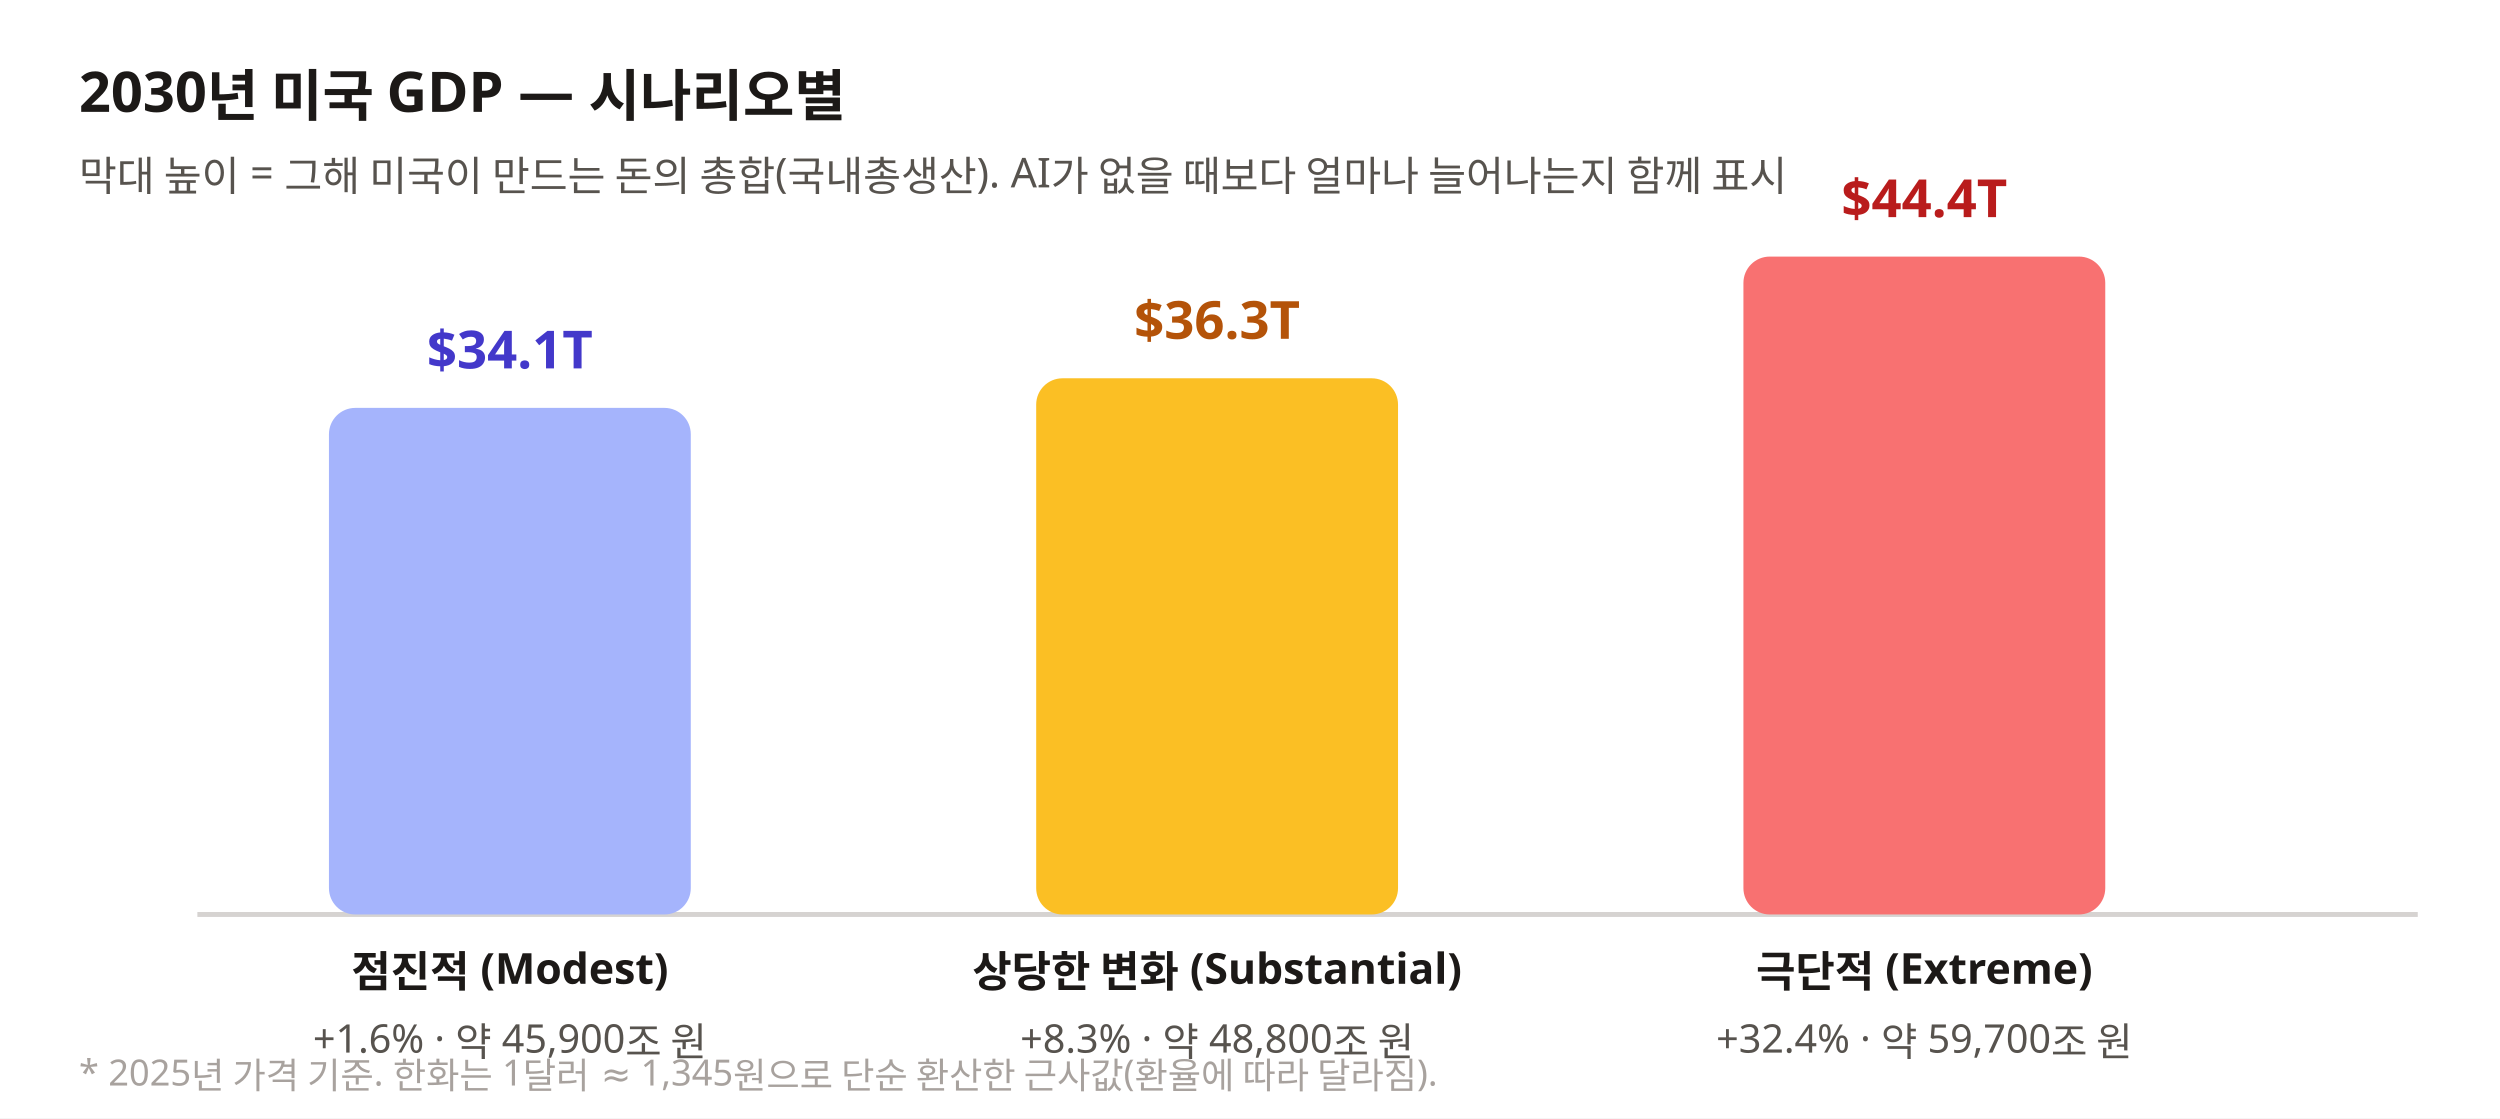
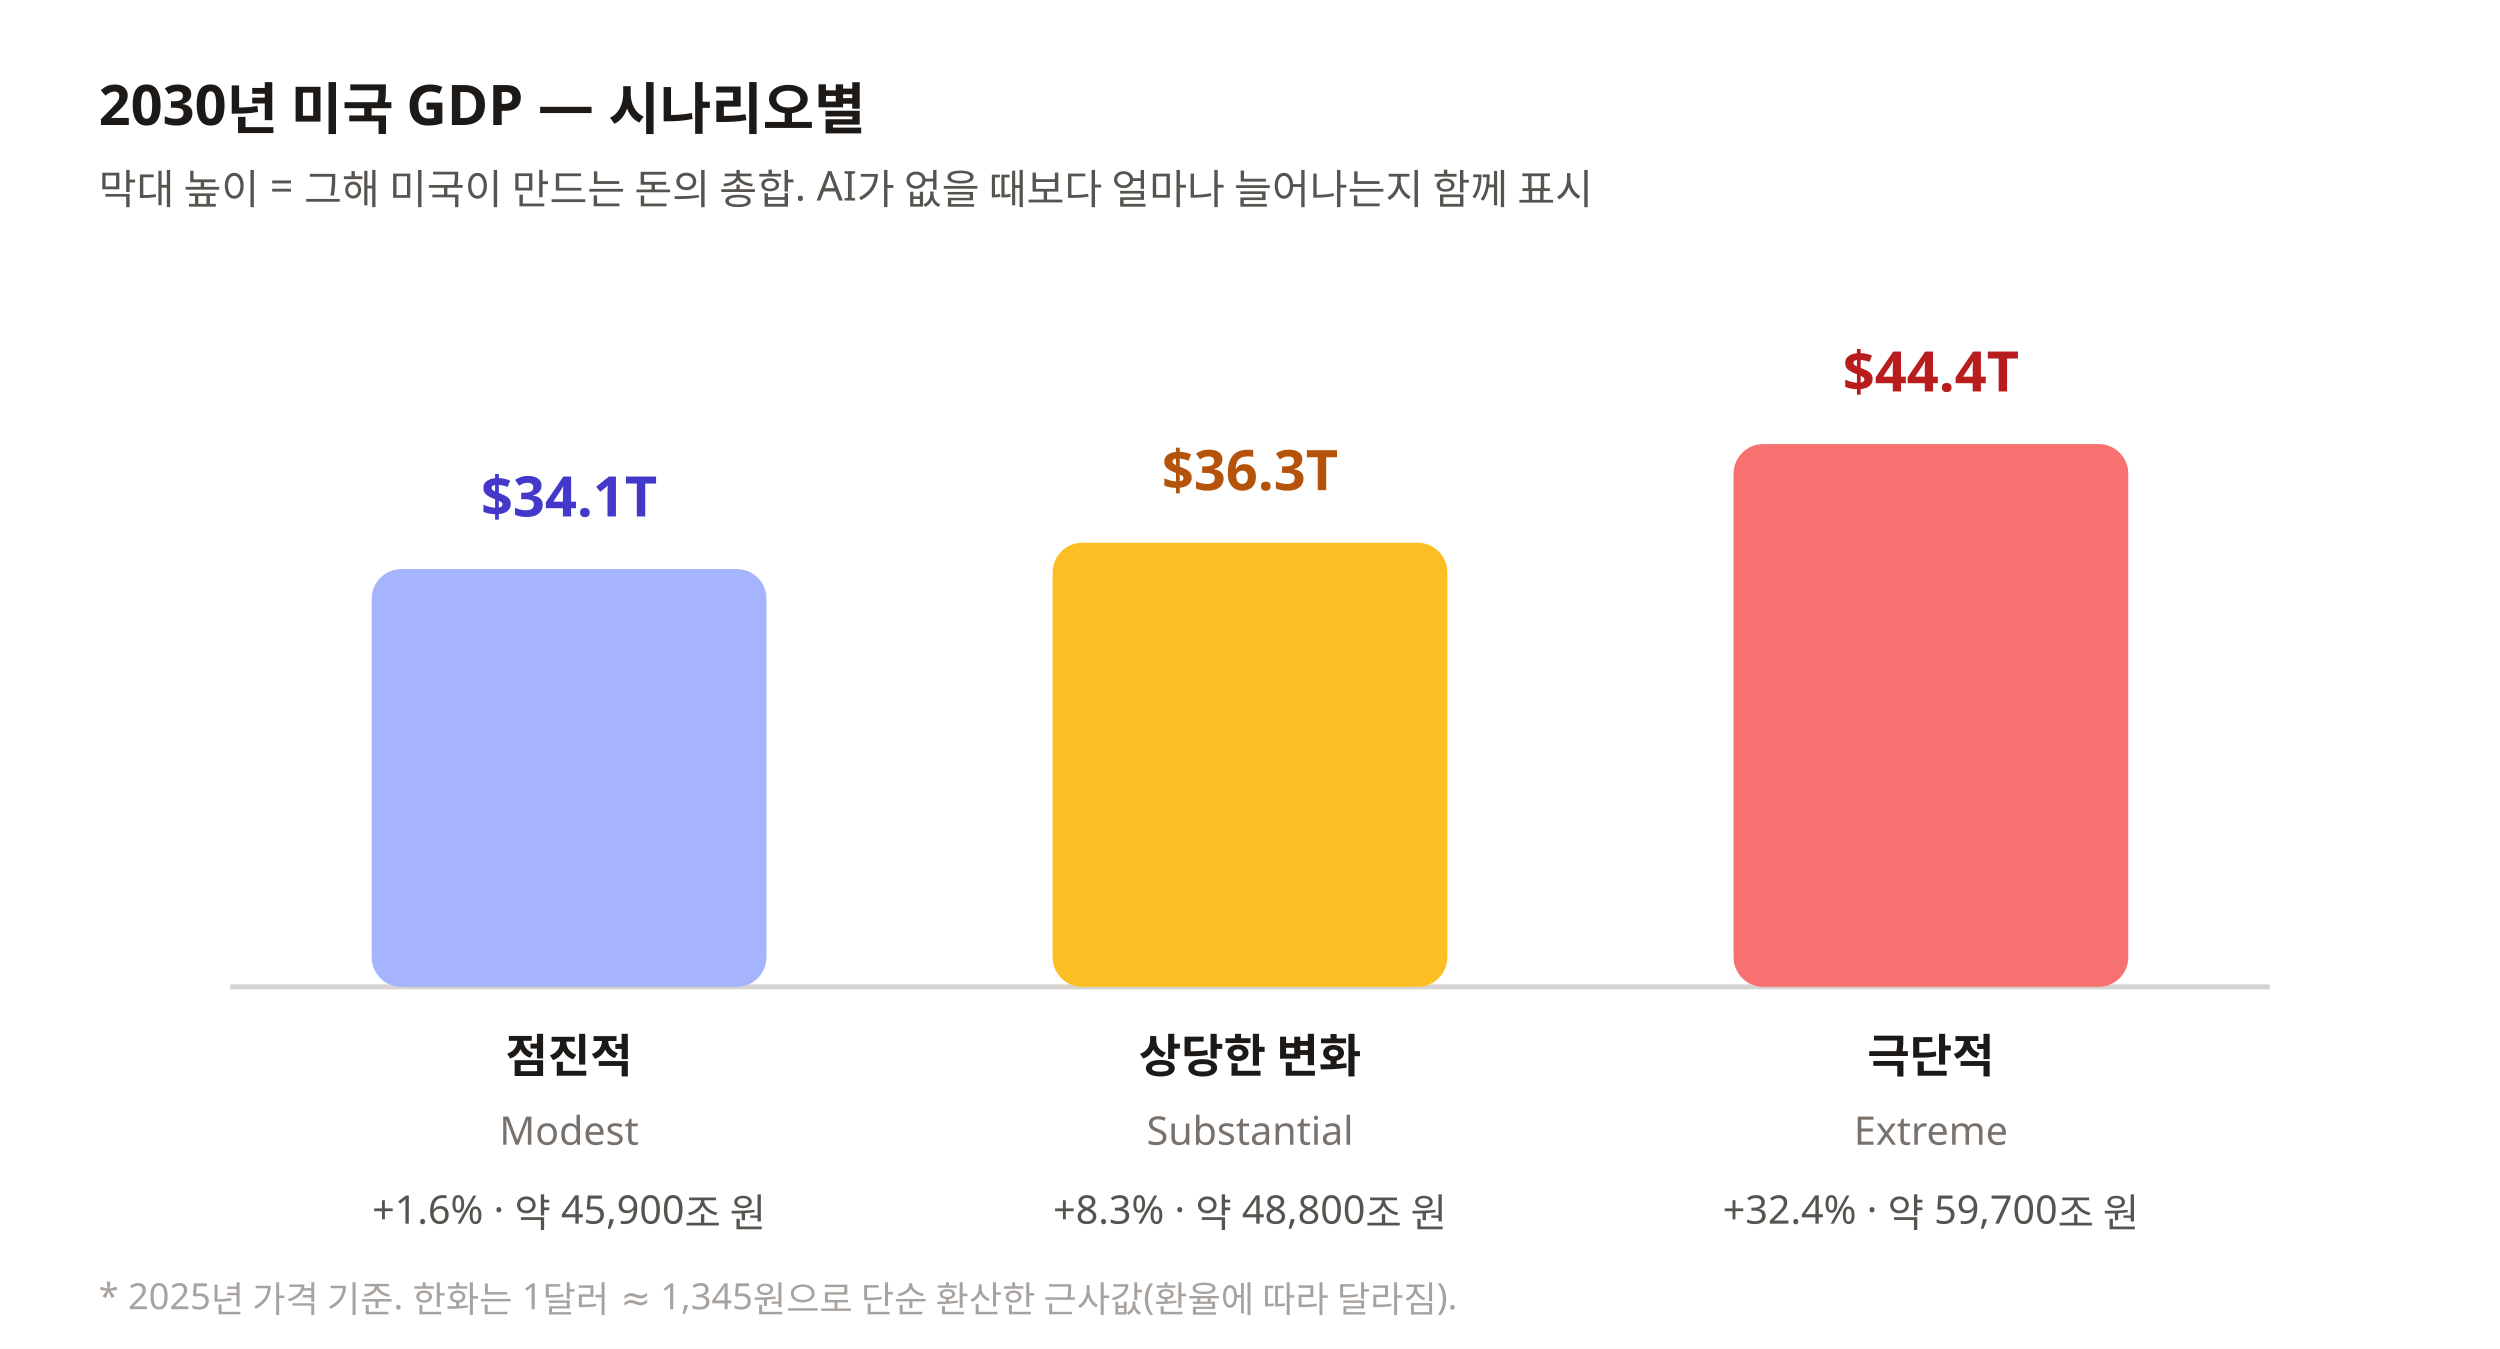
- <svg xmlns="http://www.w3.org/2000/svg" viewBox="0 0 760 340" width="100%" role="img" aria-label="시나리오별 2030년 미국 GDP 막대 그래프">
-   <rect width="760" height="340" fill="#ffffff" />
-   <text x="24" y="34" font-size="17" font-weight="700" fill="#1c1917" font-family="Apple SD Gothic Neo, Malgun Gothic, Noto Sans KR, sans-serif">2030년 미국 GDP — 시나리오별</text>
-   <text x="24" y="58" font-size="12.5" fill="#57534e" font-family="Apple SD Gothic Neo, Malgun Gothic, Noto Sans KR, sans-serif">막대 높이 = 그해 미국이 만드는 돈의 총합(국내총생산). AI가 없을 때보다 얼마나 늘어나는지 함께 표시</text>
-   <g font-family="Apple SD Gothic Neo, Malgun Gothic, Noto Sans KR, sans-serif">
-     <line x1="60" y1="278" x2="735" y2="278" stroke="#d6d3d1" stroke-width="1.5" />
-     <rect x="100" y="124" width="110" height="154" rx="8" fill="#a5b4fc" />
-     <text x="155" y="112" font-size="16" font-weight="700" fill="#4338ca" text-anchor="middle">$34.1T</text>
-     <text x="155" y="300" font-size="13" font-weight="700" fill="#1c1917" text-anchor="middle">점진적 (Modest)</text>
-     <text x="155" y="320" font-size="12" fill="#57534e" text-anchor="middle">+1.6% · 약 45,900조 원</text>
-     <rect x="315" y="115" width="110" height="163" rx="8" fill="#fbbf24" />
-     <text x="370" y="103" font-size="16" font-weight="700" fill="#b45309" text-anchor="middle">$36.3T</text>
-     <text x="370" y="300" font-size="13" font-weight="700" fill="#1c1917" text-anchor="middle">상당한 변화 (Substantial)</text>
-     <text x="370" y="320" font-size="12" fill="#57534e" text-anchor="middle">+8.3% · 약 48,800조 원</text>
-     <rect x="530" y="78" width="110" height="200" rx="8" fill="#f87171" />
-     <text x="585" y="66" font-size="16" font-weight="700" fill="#b91c1c" text-anchor="middle">$44.4T</text>
-     <text x="585" y="300" font-size="13" font-weight="700" fill="#1c1917" text-anchor="middle">극단적 (Extreme)</text>
-     <text x="585" y="320" font-size="12" fill="#57534e" text-anchor="middle">+32.4% · 약 59,700조 원</text>
-     <text x="24" y="330" font-size="11" fill="#a8a29e">* 2025년 가격 기준. 한화는 1달러 ≈ 1,345원으로 단순 환산한 근사값(환율에 따라 달라짐).</text>
+ <svg xmlns="http://www.w3.org/2000/svg" viewBox="0 0 760 410" width="100%" role="img" aria-label="시나리오별 2030년 미국 GDP 막대 그래프">
+   <defs>
+     <style>
+       @font-face{font-family:"Wanted Sans";src:url("../fonts/WantedSansVariable.woff2") format("woff2-variations");font-weight:400 1000;font-display:swap}
+       text{font-family:"Wanted Sans","Apple SD Gothic Neo","Malgun Gothic",sans-serif}
+     </style>
+   </defs>
+   <rect width="760" height="410" fill="#ffffff" />
+   <text x="30" y="38" font-size="17" font-weight="700" fill="#1c1917">2030년 미국 GDP — 시나리오별</text>
+   <text x="30" y="62" font-size="12.5" fill="#57534e">막대 높이 = 그해 미국이 만드는 돈의 총합. AI가 없을 때보다 얼마나 늘어나는지 함께 표시</text>
+   <g>
+     <line x1="70" y1="300" x2="690" y2="300" stroke="#d6d3d1" stroke-width="1.5" />
+     <rect x="113" y="173" width="120" height="127" rx="9" fill="#a5b4fc" />
+     <text x="173" y="157" font-size="17" font-weight="700" fill="#4338ca" text-anchor="middle">$34.1T</text>
+     <text x="173" y="326" font-size="14" font-weight="700" fill="#1c1917" text-anchor="middle">점진적</text>
+     <text x="173" y="348" font-size="12" fill="#78716c" text-anchor="middle">Modest</text>
+     <text x="173" y="372" font-size="12" fill="#57534e" text-anchor="middle">+1.6% · 약 45,900조 원</text>
+     <rect x="320" y="165" width="120" height="135" rx="9" fill="#fbbf24" />
+     <text x="380" y="149" font-size="17" font-weight="700" fill="#b45309" text-anchor="middle">$36.3T</text>
+     <text x="380" y="326" font-size="14" font-weight="700" fill="#1c1917" text-anchor="middle">상당한 변화</text>
+     <text x="380" y="348" font-size="12" fill="#78716c" text-anchor="middle">Substantial</text>
+     <text x="380" y="372" font-size="12" fill="#57534e" text-anchor="middle">+8.3% · 약 48,800조 원</text>
+     <rect x="527" y="135" width="120" height="165" rx="9" fill="#f87171" />
+     <text x="587" y="119" font-size="17" font-weight="700" fill="#b91c1c" text-anchor="middle">$44.4T</text>
+     <text x="587" y="326" font-size="14" font-weight="700" fill="#1c1917" text-anchor="middle">극단적</text>
+     <text x="587" y="348" font-size="12" fill="#78716c" text-anchor="middle">Extreme</text>
+     <text x="587" y="372" font-size="12" fill="#57534e" text-anchor="middle">+32.4% · 약 59,700조 원</text>
  </g>
+   <text x="30" y="398" font-size="11" fill="#a8a29e">* 2025년 가격 기준. 한화는 1달러 ≈ 1,345원으로 단순 환산한 근사값(환율에 따라 달라짐).</text>
</svg>
